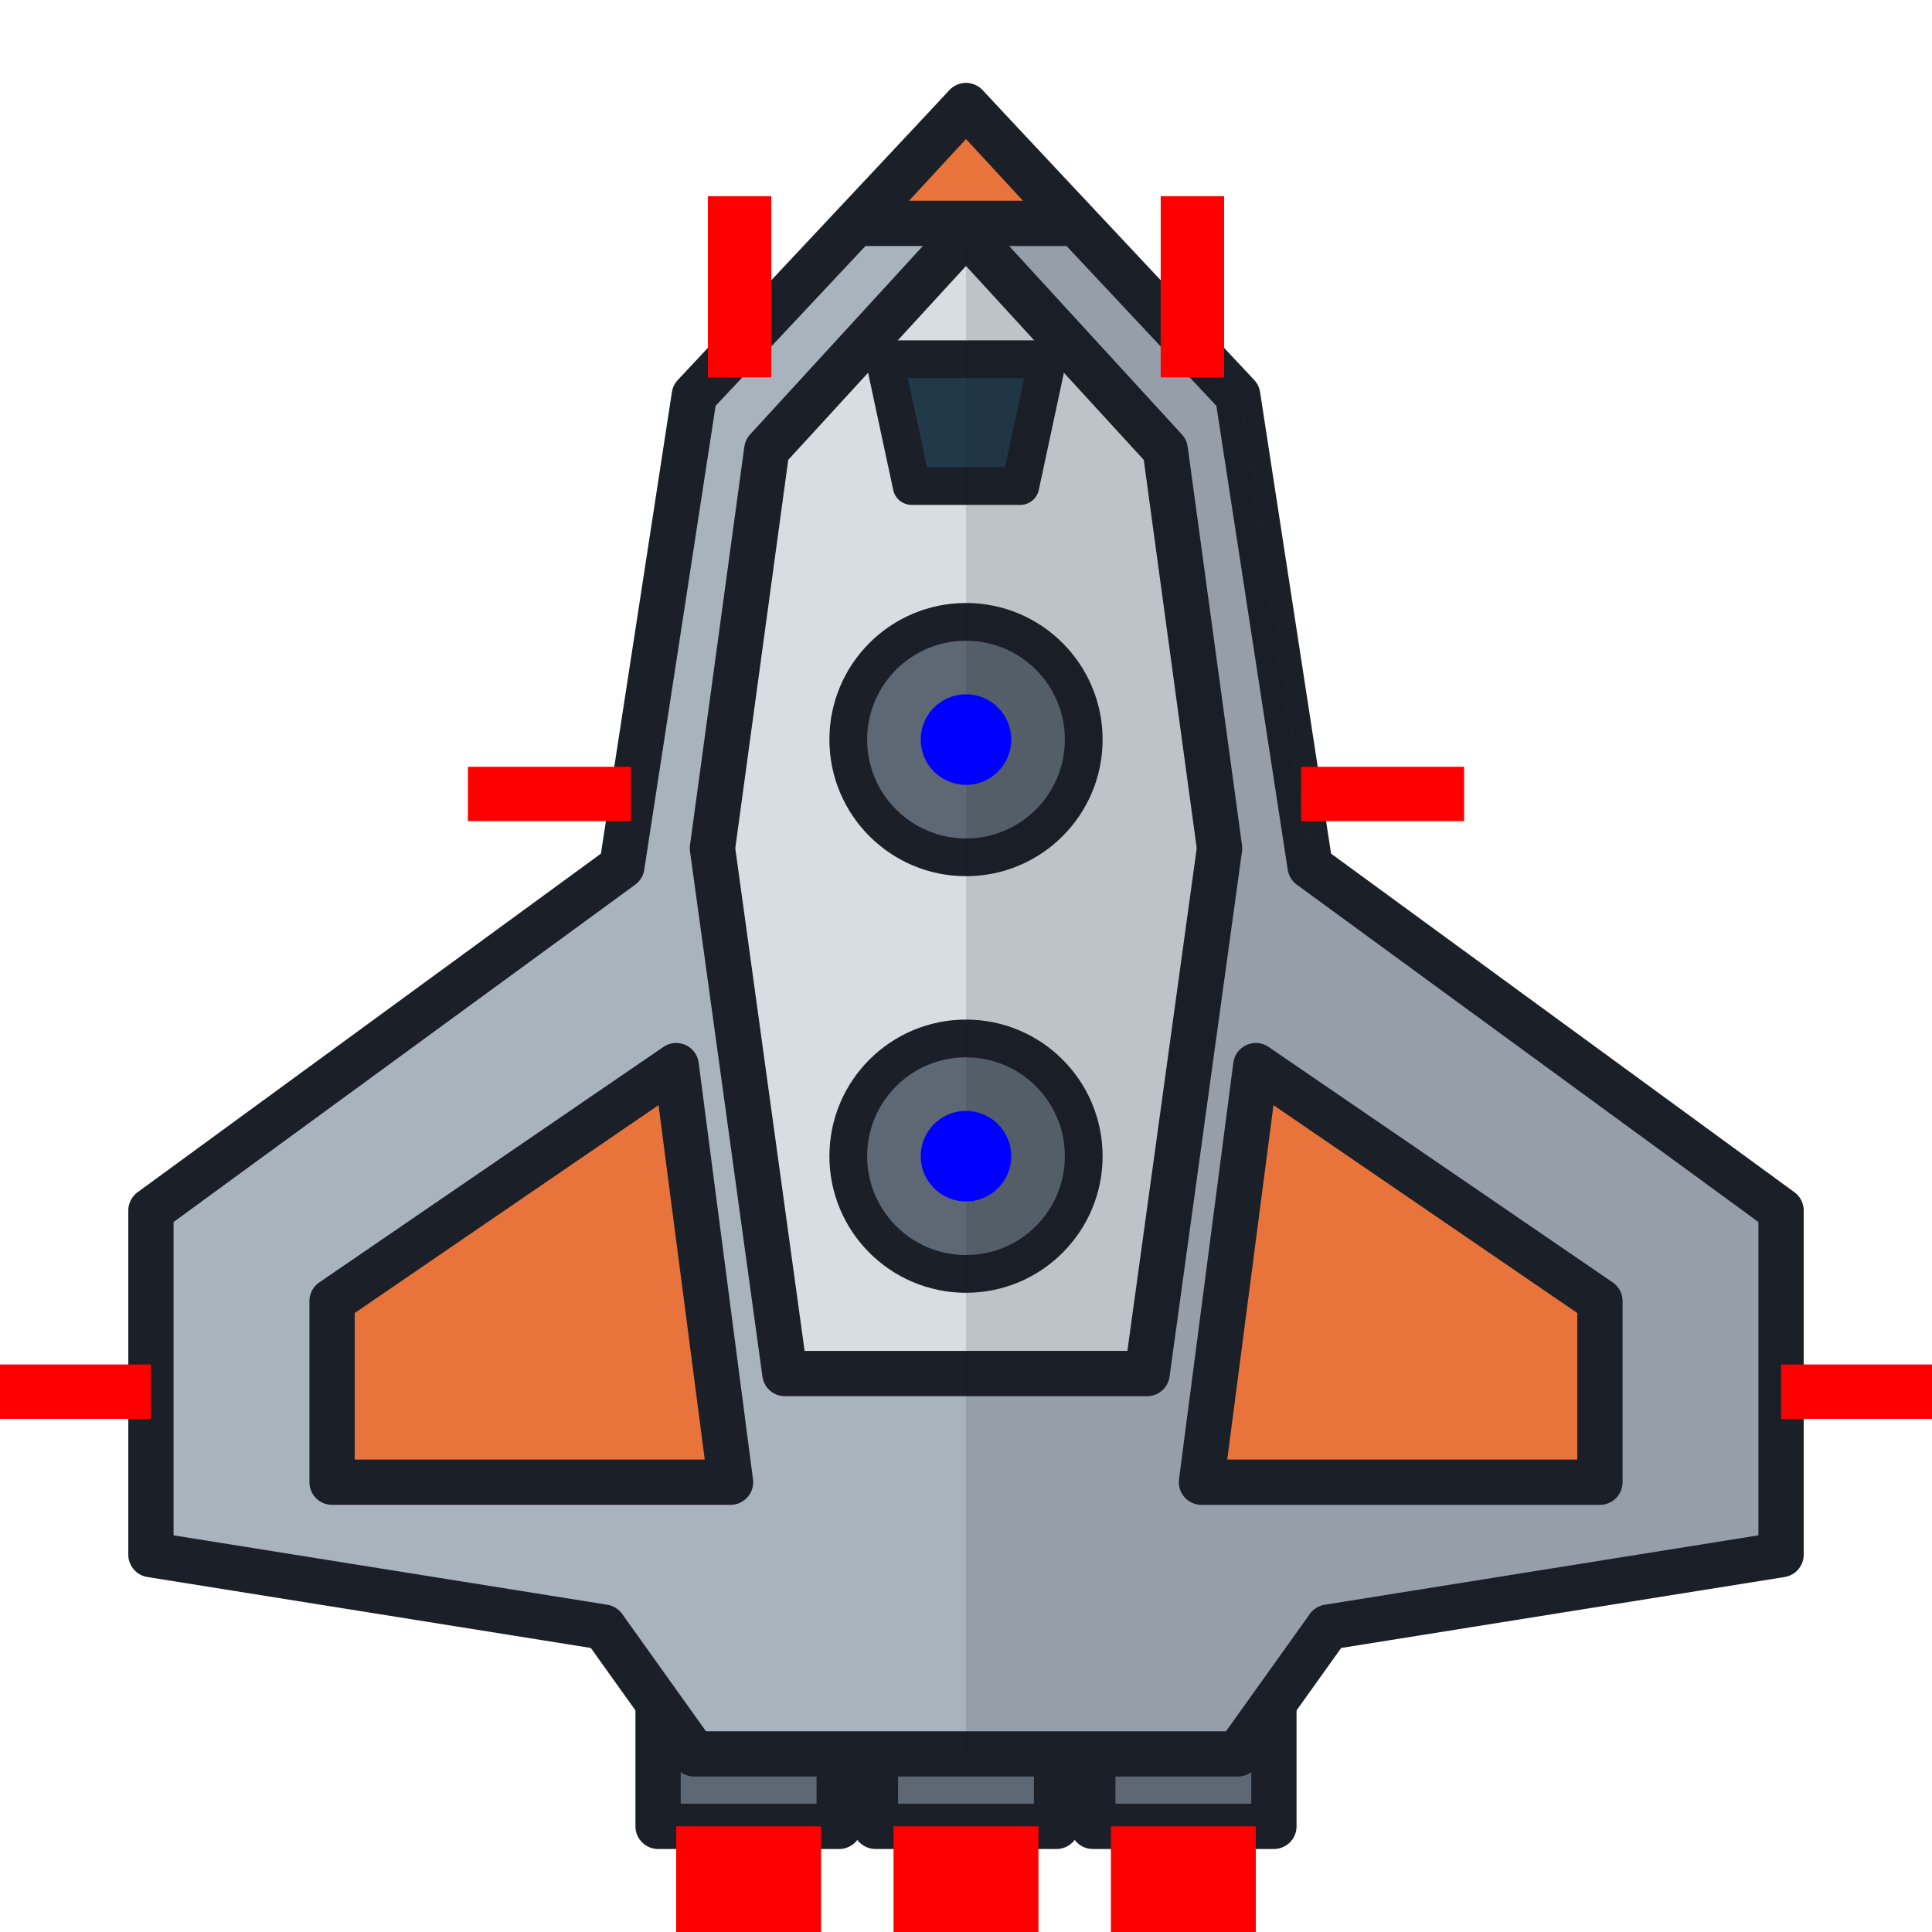
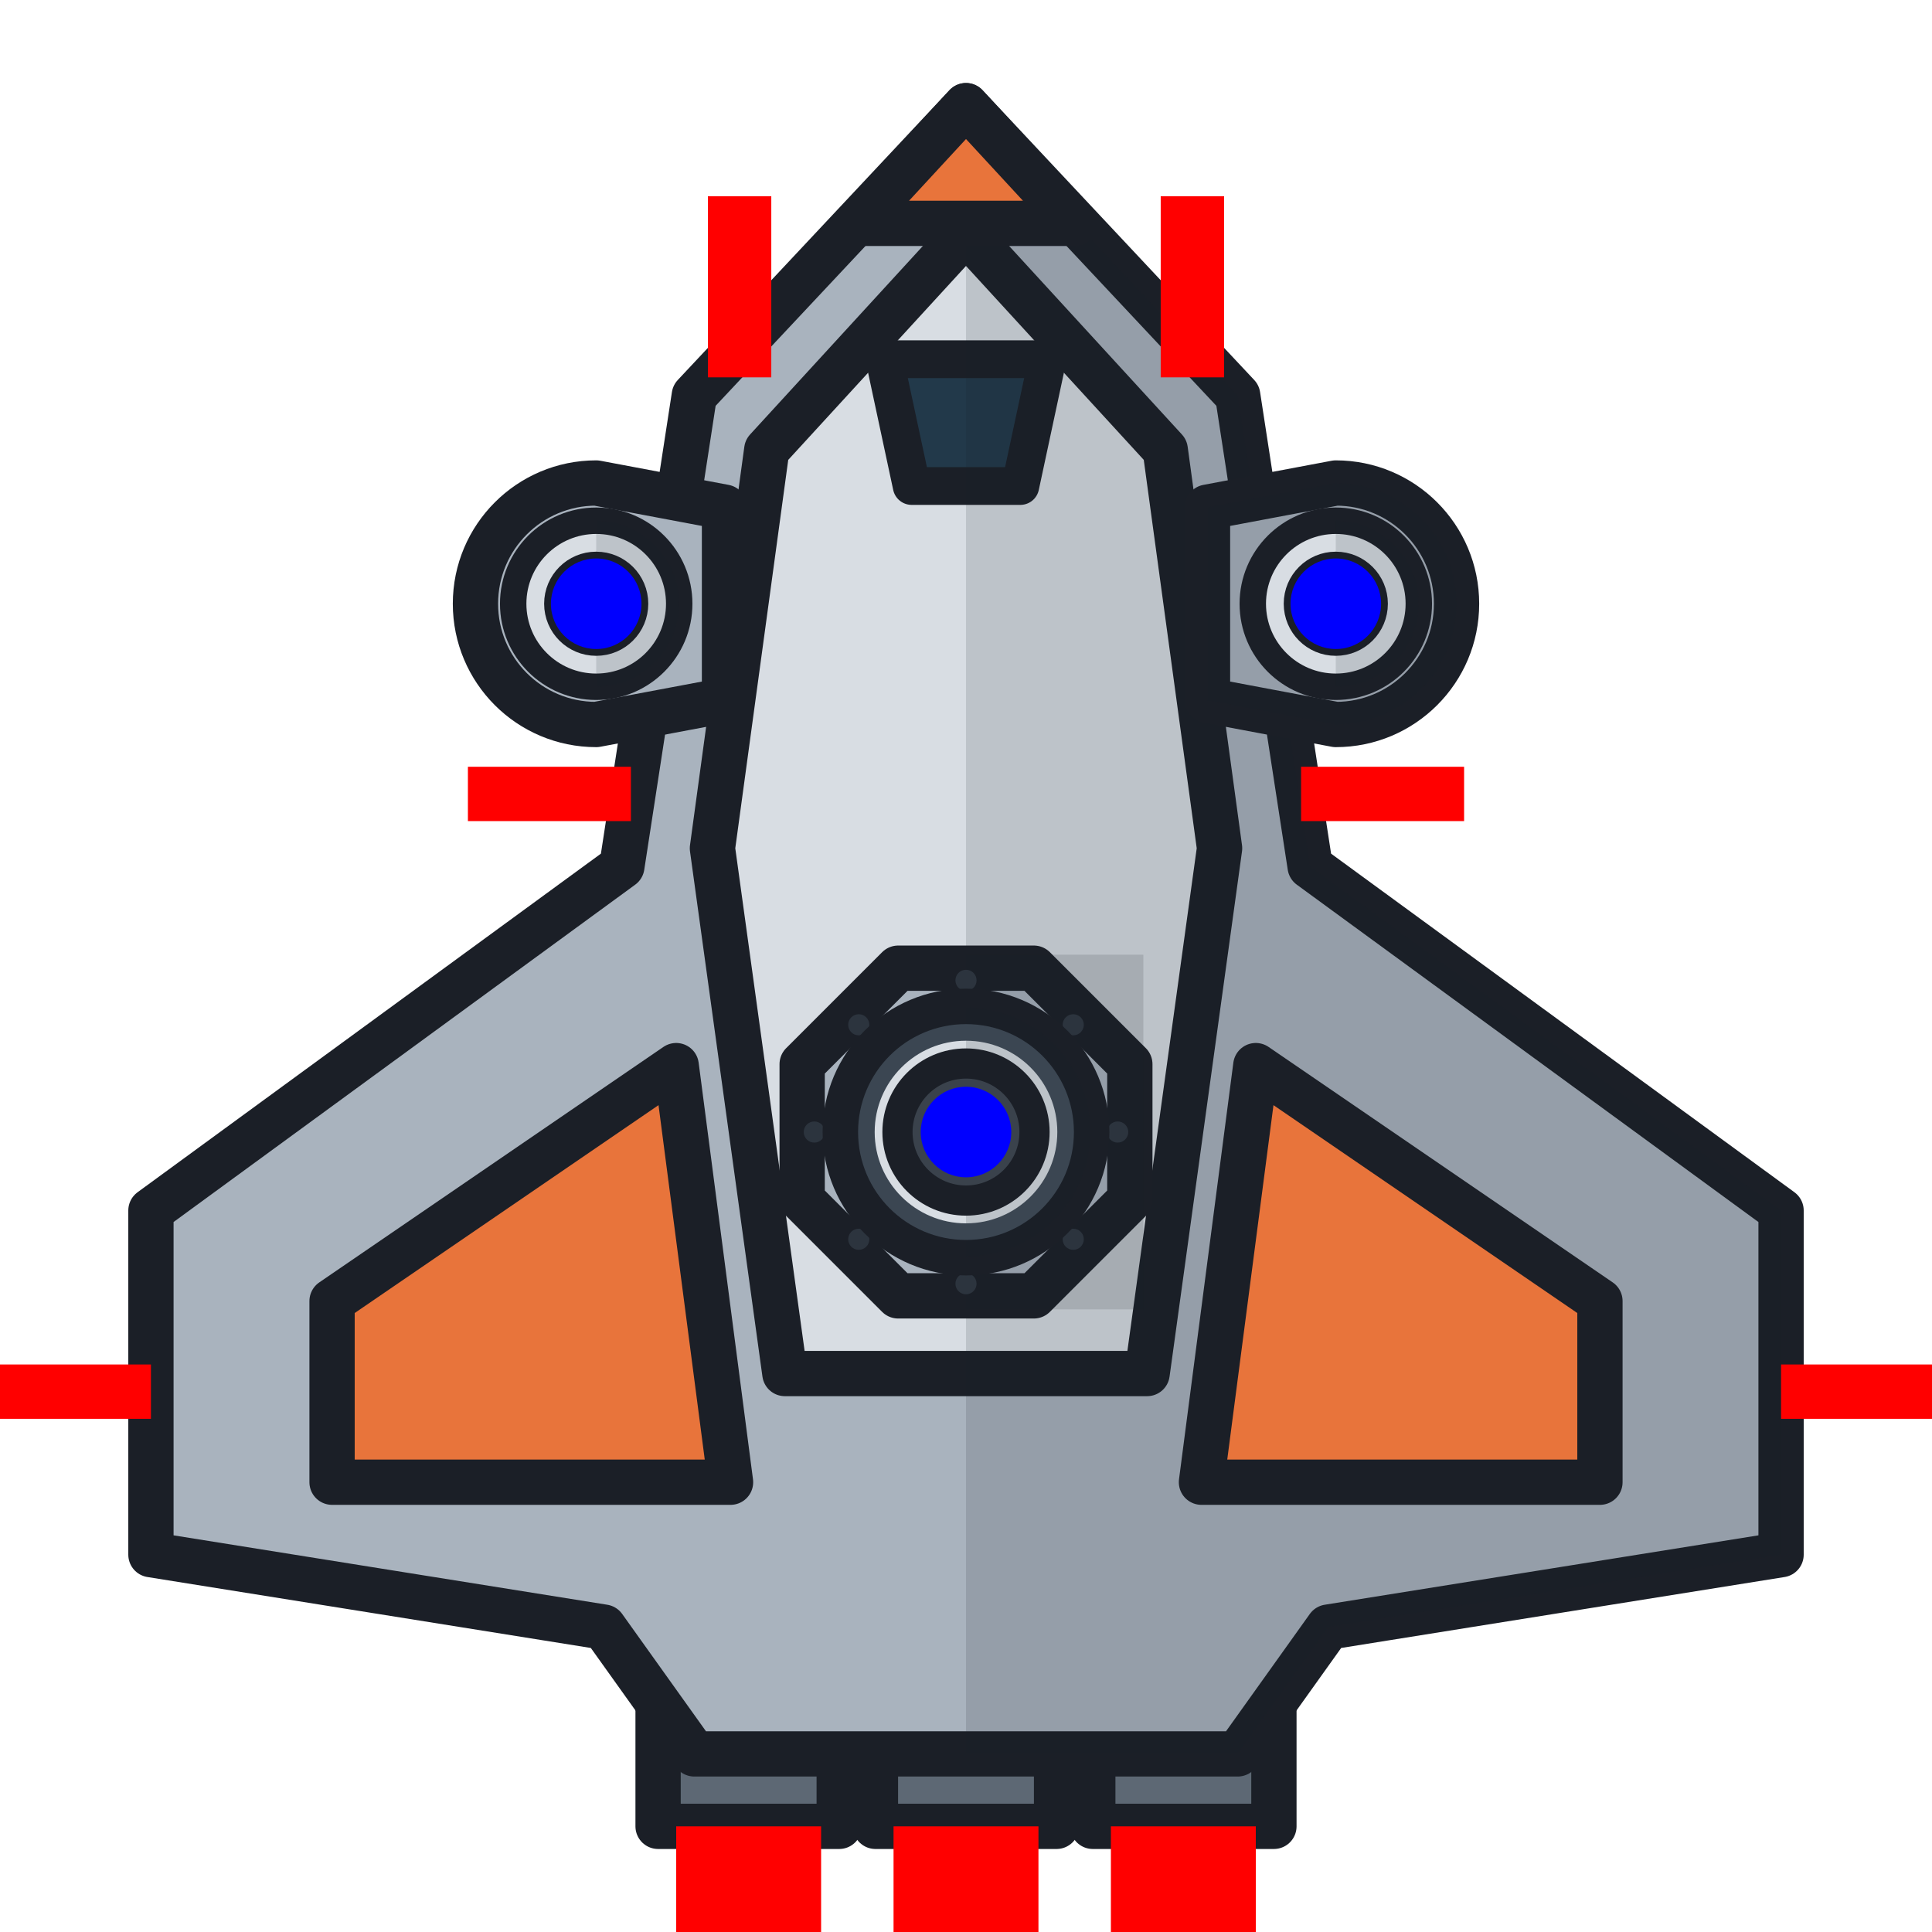
<svg xmlns="http://www.w3.org/2000/svg" viewBox="0 0 256 256">
  <g id="hull" stroke="#1b1f27" stroke-width="6" stroke-linejoin="round" stroke-linecap="round">
    <rect x="87.2" y="220.4" width="24" height="21.6" fill="#5d6874" />
    <rect x="116" y="220.4" width="24" height="21.6" fill="#5d6874" />
    <rect x="144.8" y="220.4" width="24" height="21.6" fill="#5d6874" />
    <path d="M128 14 L164 52.4 L173.6 114.8 L236 160.4 L236 206 L176 215.6 L164 232.4 L92 232.4 L80 215.6 L20 206 L20 160.4 L82.4 114.8 L92 52.4 Z" fill="#a9b3be" />
    <path d="M128 30.8 L154.4 59.6 L161.6 112.4 L152 182 L104 182 L94.4 112.4 L101.6 59.6 Z" fill="#d8dde3" />
    <path d="M117.2 47.6 L138.8 47.6 L135.2 64.4 L120.8 64.4 Z" fill="#22394a" stroke-width="5" />
-     <circle cx="128" cy="98" r="15.6" fill="#5d6874" stroke-width="5" />
-     <circle cx="128" cy="153.2" r="15.6" fill="#5d6874" stroke-width="5" />
    <path d="M128 14 L164 52.4 L173.6 114.8 L236 160.4 L236 206 L176 215.6 L164 232.4 L128 232.4 Z" stroke="none" fill="#1b1f27" fill-opacity="0.14" />
+     <path d="M96 67.2 L79 64 A16 16 0 0 0 79 96 L96 92.8 Z" fill="#a9b3be" />
+     <circle cx="79" cy="80" r="11" fill="#d8dde3" stroke-width="3.5" />
+     <path d="M79 69 A11 11 0 0 1 79 91 Z" fill="#1b1f27" fill-opacity="0.14" stroke="none" />
+     <circle cx="79" cy="80" r="5.5" fill="#3a424c" stroke-width="2.8" />
+     <path d="M160 67.2 L177 64 A16 16 0 0 1 177 96 L160 92.8 Z" fill="#a9b3be" />
+     <path d="M160 67.2 L177 64 A16 16 0 0 1 177 96 L160 92.8 Z" fill="#1b1f27" fill-opacity="0.14" stroke="none" />
+     <circle cx="177" cy="80" r="11" fill="#d8dde3" stroke-width="3.5" />
+     <path d="M177 69 A11 11 0 0 1 177 91 Z" fill="#1b1f27" fill-opacity="0.14" stroke="none" />
+     <circle cx="177" cy="80" r="5.5" fill="#3a424c" stroke-width="2.8" />
+     <path d="M149.71 158.99 L136.99 171.71 L119.01 171.71 L106.29 158.99 L106.29 141.01 L119.01 128.29 L136.99 128.29 L149.71 141.01 Z" fill="#a9b3be" />
+     <path d="M128 126.5 L151.5 126.5 L151.5 173.5 L128 173.5 Z" fill="#1b1f27" fill-opacity="0.14" stroke="none" />
+     <circle cx="148.1" cy="150" r="1.4" fill="#2c343e" stroke="none" />
+     <circle cx="142.21" cy="164.21" r="1.4" fill="#2c343e" stroke="none" />
+     <circle cx="128" cy="170.1" r="1.4" fill="#2c343e" stroke="none" />
+     <circle cx="113.79" cy="164.21" r="1.4" fill="#2c343e" stroke="none" />
+     <circle cx="107.9" cy="150" r="1.4" fill="#2c343e" stroke="none" />
+     <circle cx="113.79" cy="135.79" r="1.4" fill="#2c343e" stroke="none" />
+     <circle cx="128" cy="129.9" r="1.4" fill="#2c343e" stroke="none" />
+     <circle cx="142.21" cy="135.79" r="1.4" fill="#2c343e" stroke="none" />
+     <circle cx="128" cy="150" r="16.5" fill="#d8dde3" stroke-width="5" />
+     <path d="M128 133.5 A16.5 16.5 0 0 1 128 166.5 Z" fill="#1b1f27" fill-opacity="0.14" stroke="none" />
+     <circle cx="128" cy="150" r="13.2" fill="none" stroke="#3b4652" stroke-width="2.2" />
+     <circle cx="128" cy="150" r="9.08" fill="#3a424c" stroke-width="4" />
  </g>
  <g id="accent" stroke="#1b1f27" stroke-width="6" stroke-linejoin="round" stroke-linecap="round">
    <path d="M44 172.4 L89.6 141.2 L96.8 196.4 L44 196.4 Z" fill="#e8743b" />
    <path d="M212 172.4 L166.4 141.2 L159.2 196.4 L212 196.4 Z" fill="#e8743b" />
    <path d="M128 14 L142.4 29.6 L113.6 29.6 Z" fill="#e8743b" />
  </g>
  <g id="anchors">
    <line id="flame-main-1" x1="99.2" y1="242" x2="99.2" y2="278" stroke="#ff0000" stroke-width="19.2" />
    <line id="flame-main-2" x1="128" y1="242" x2="128" y2="278" stroke="#ff0000" stroke-width="19.2" />
    <line id="flame-main-3" x1="156.8" y1="242" x2="156.8" y2="278" stroke="#ff0000" stroke-width="19.2" />
    <line id="flame-reverse-1" x1="98" y1="50" x2="98" y2="26" stroke="#ff0000" stroke-width="8.4" />
    <line id="flame-reverse-2" x1="158" y1="50" x2="158" y2="26" stroke="#ff0000" stroke-width="8.4" />
    <line id="flame-side-1" x1="83.6" y1="105.2" x2="62" y2="105.2" stroke="#ff0000" stroke-width="7.2" />
    <line id="flame-side-2" x1="172.4" y1="105.2" x2="194" y2="105.2" stroke="#ff0000" stroke-width="7.2" />
    <line id="flame-side-3" x1="20" y1="184.4" x2="-1.6" y2="184.4" stroke="#ff0000" stroke-width="7.2" />
    <line id="flame-side-4" x1="236" y1="184.4" x2="257.6" y2="184.4" stroke="#ff0000" stroke-width="7.2" />
-     <circle id="turret-1" cx="128" cy="98" r="6" fill="#0000ff" />
-     <circle id="turret-2" cx="128" cy="153.2" r="6" fill="#0000ff" />
+     <circle id="turret-medium-1" cx="79" cy="80" r="6" fill="#0000ff" />
+     <circle id="turret-medium-2" cx="177" cy="80" r="6" fill="#0000ff" />
+     <circle id="turret-heavy-1" cx="128" cy="150" r="6" fill="#0000ff" />
  </g>
</svg>
